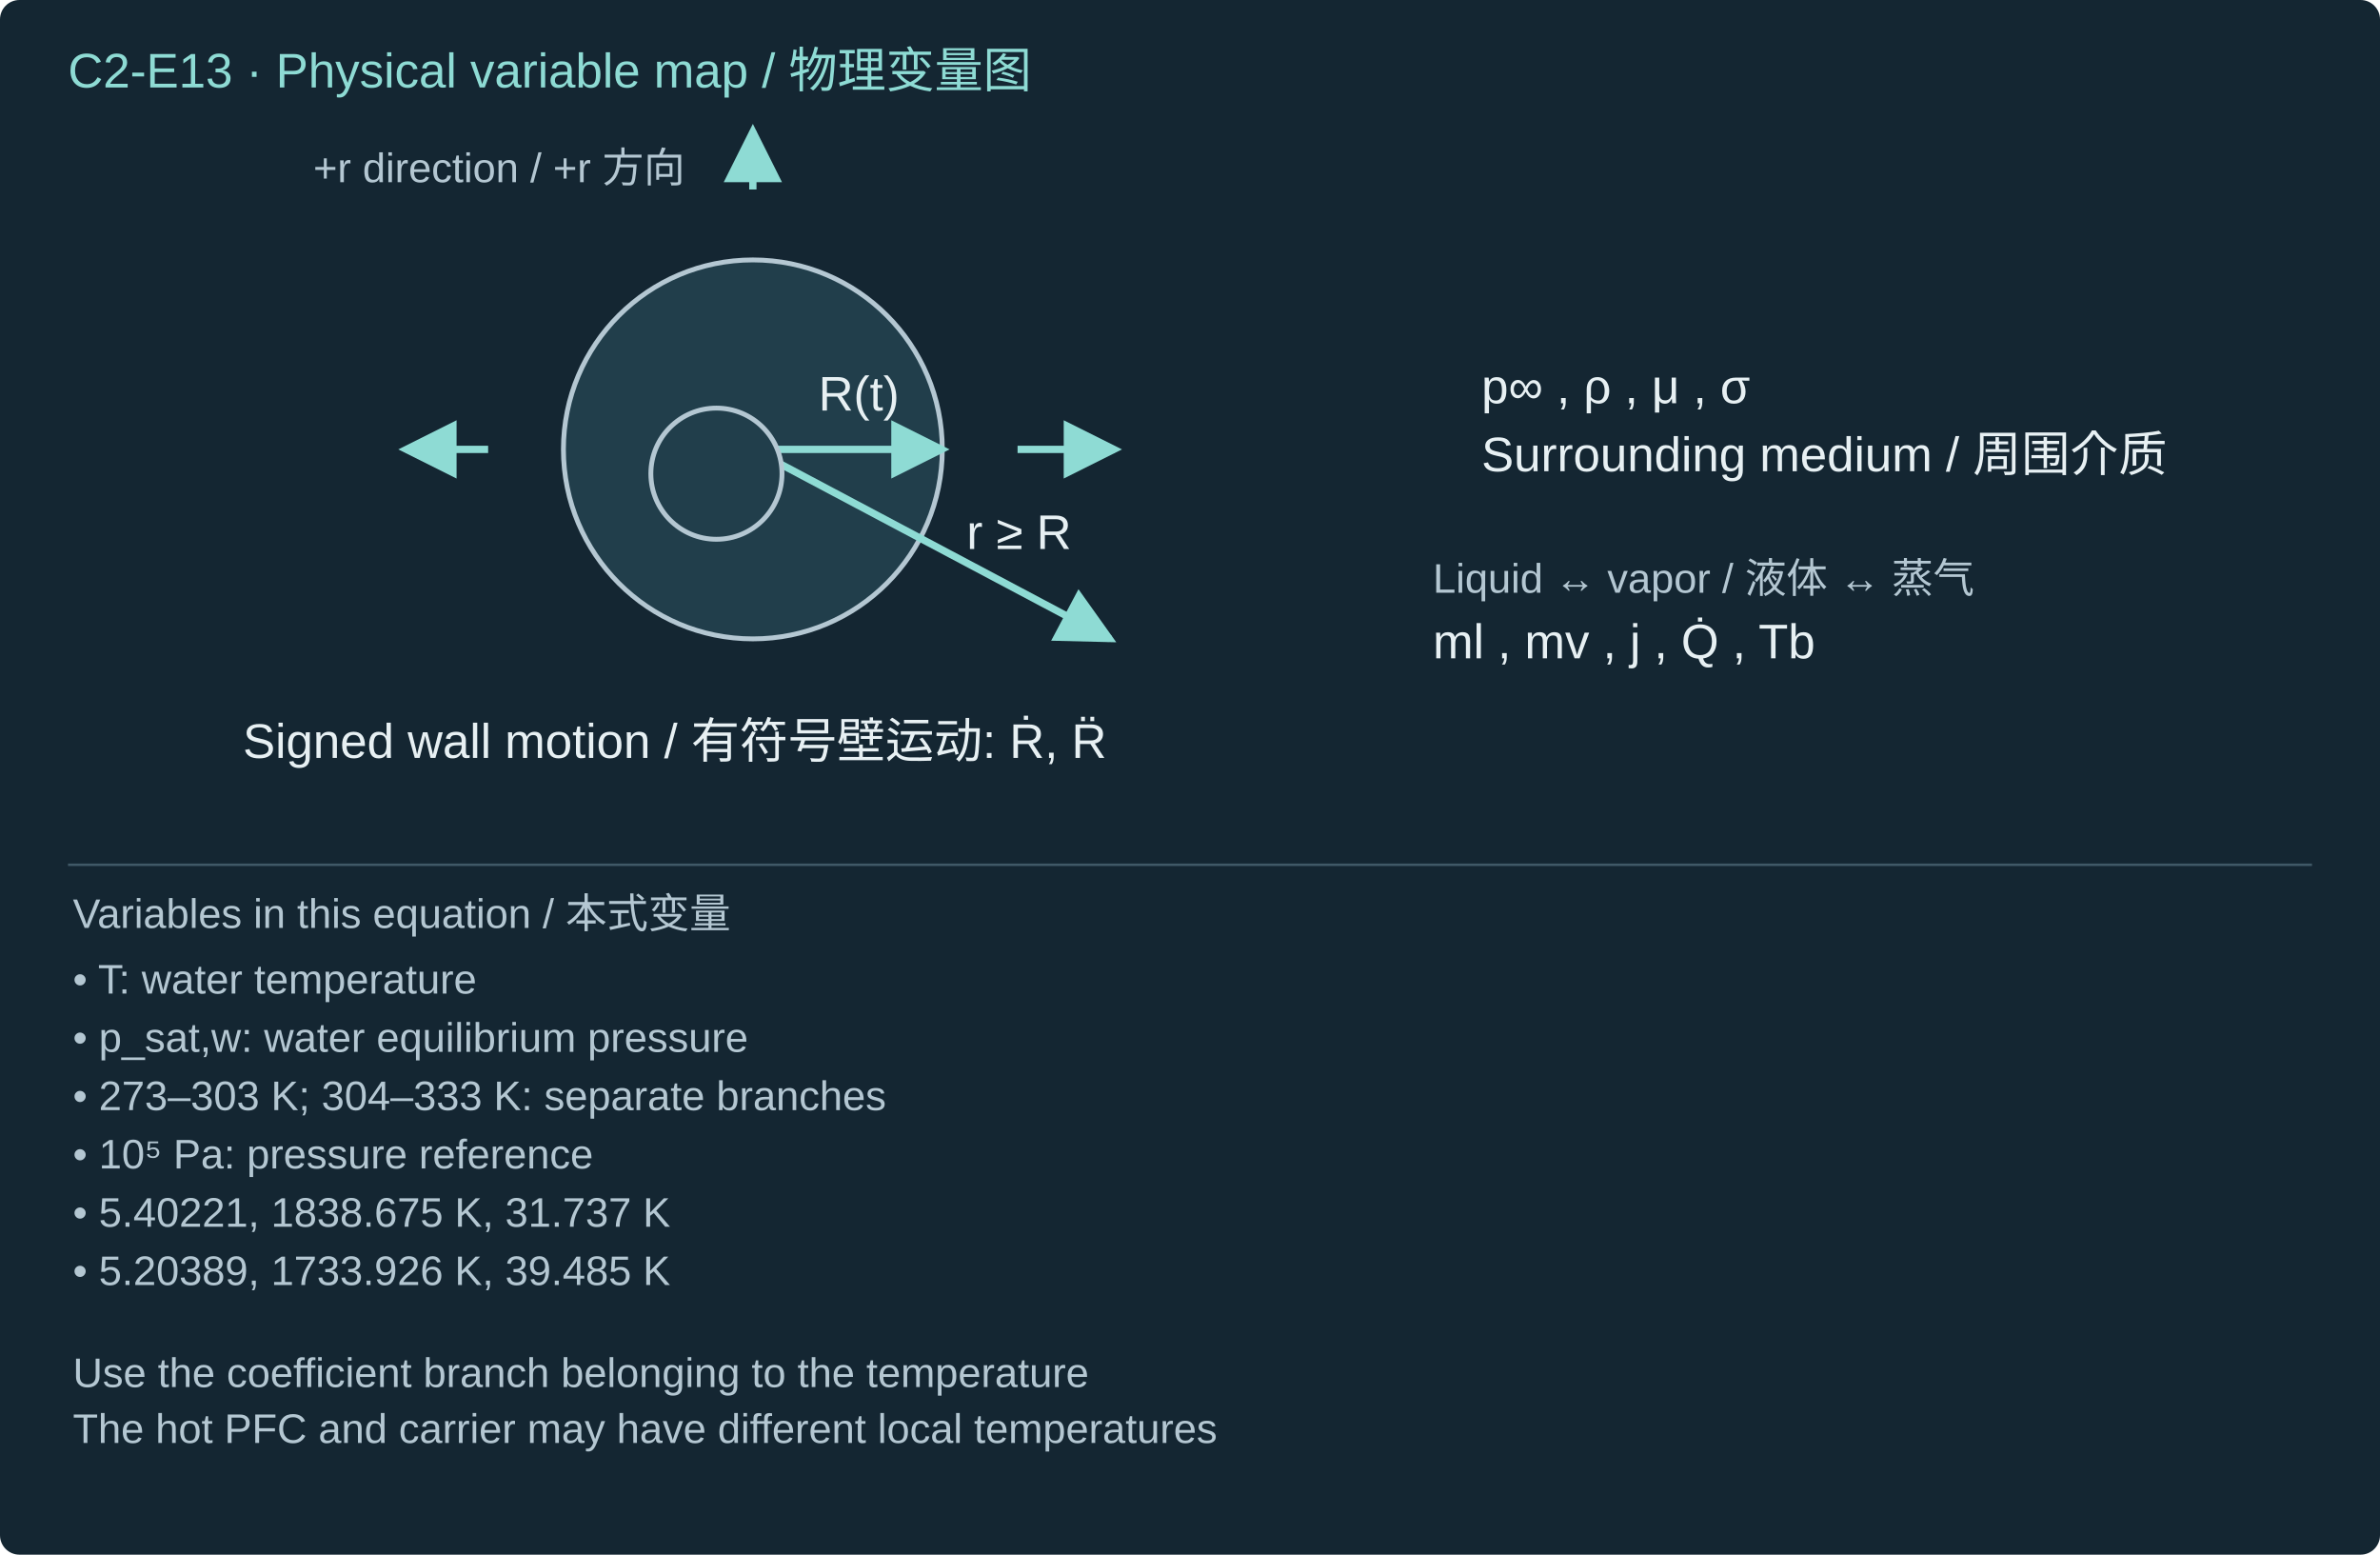
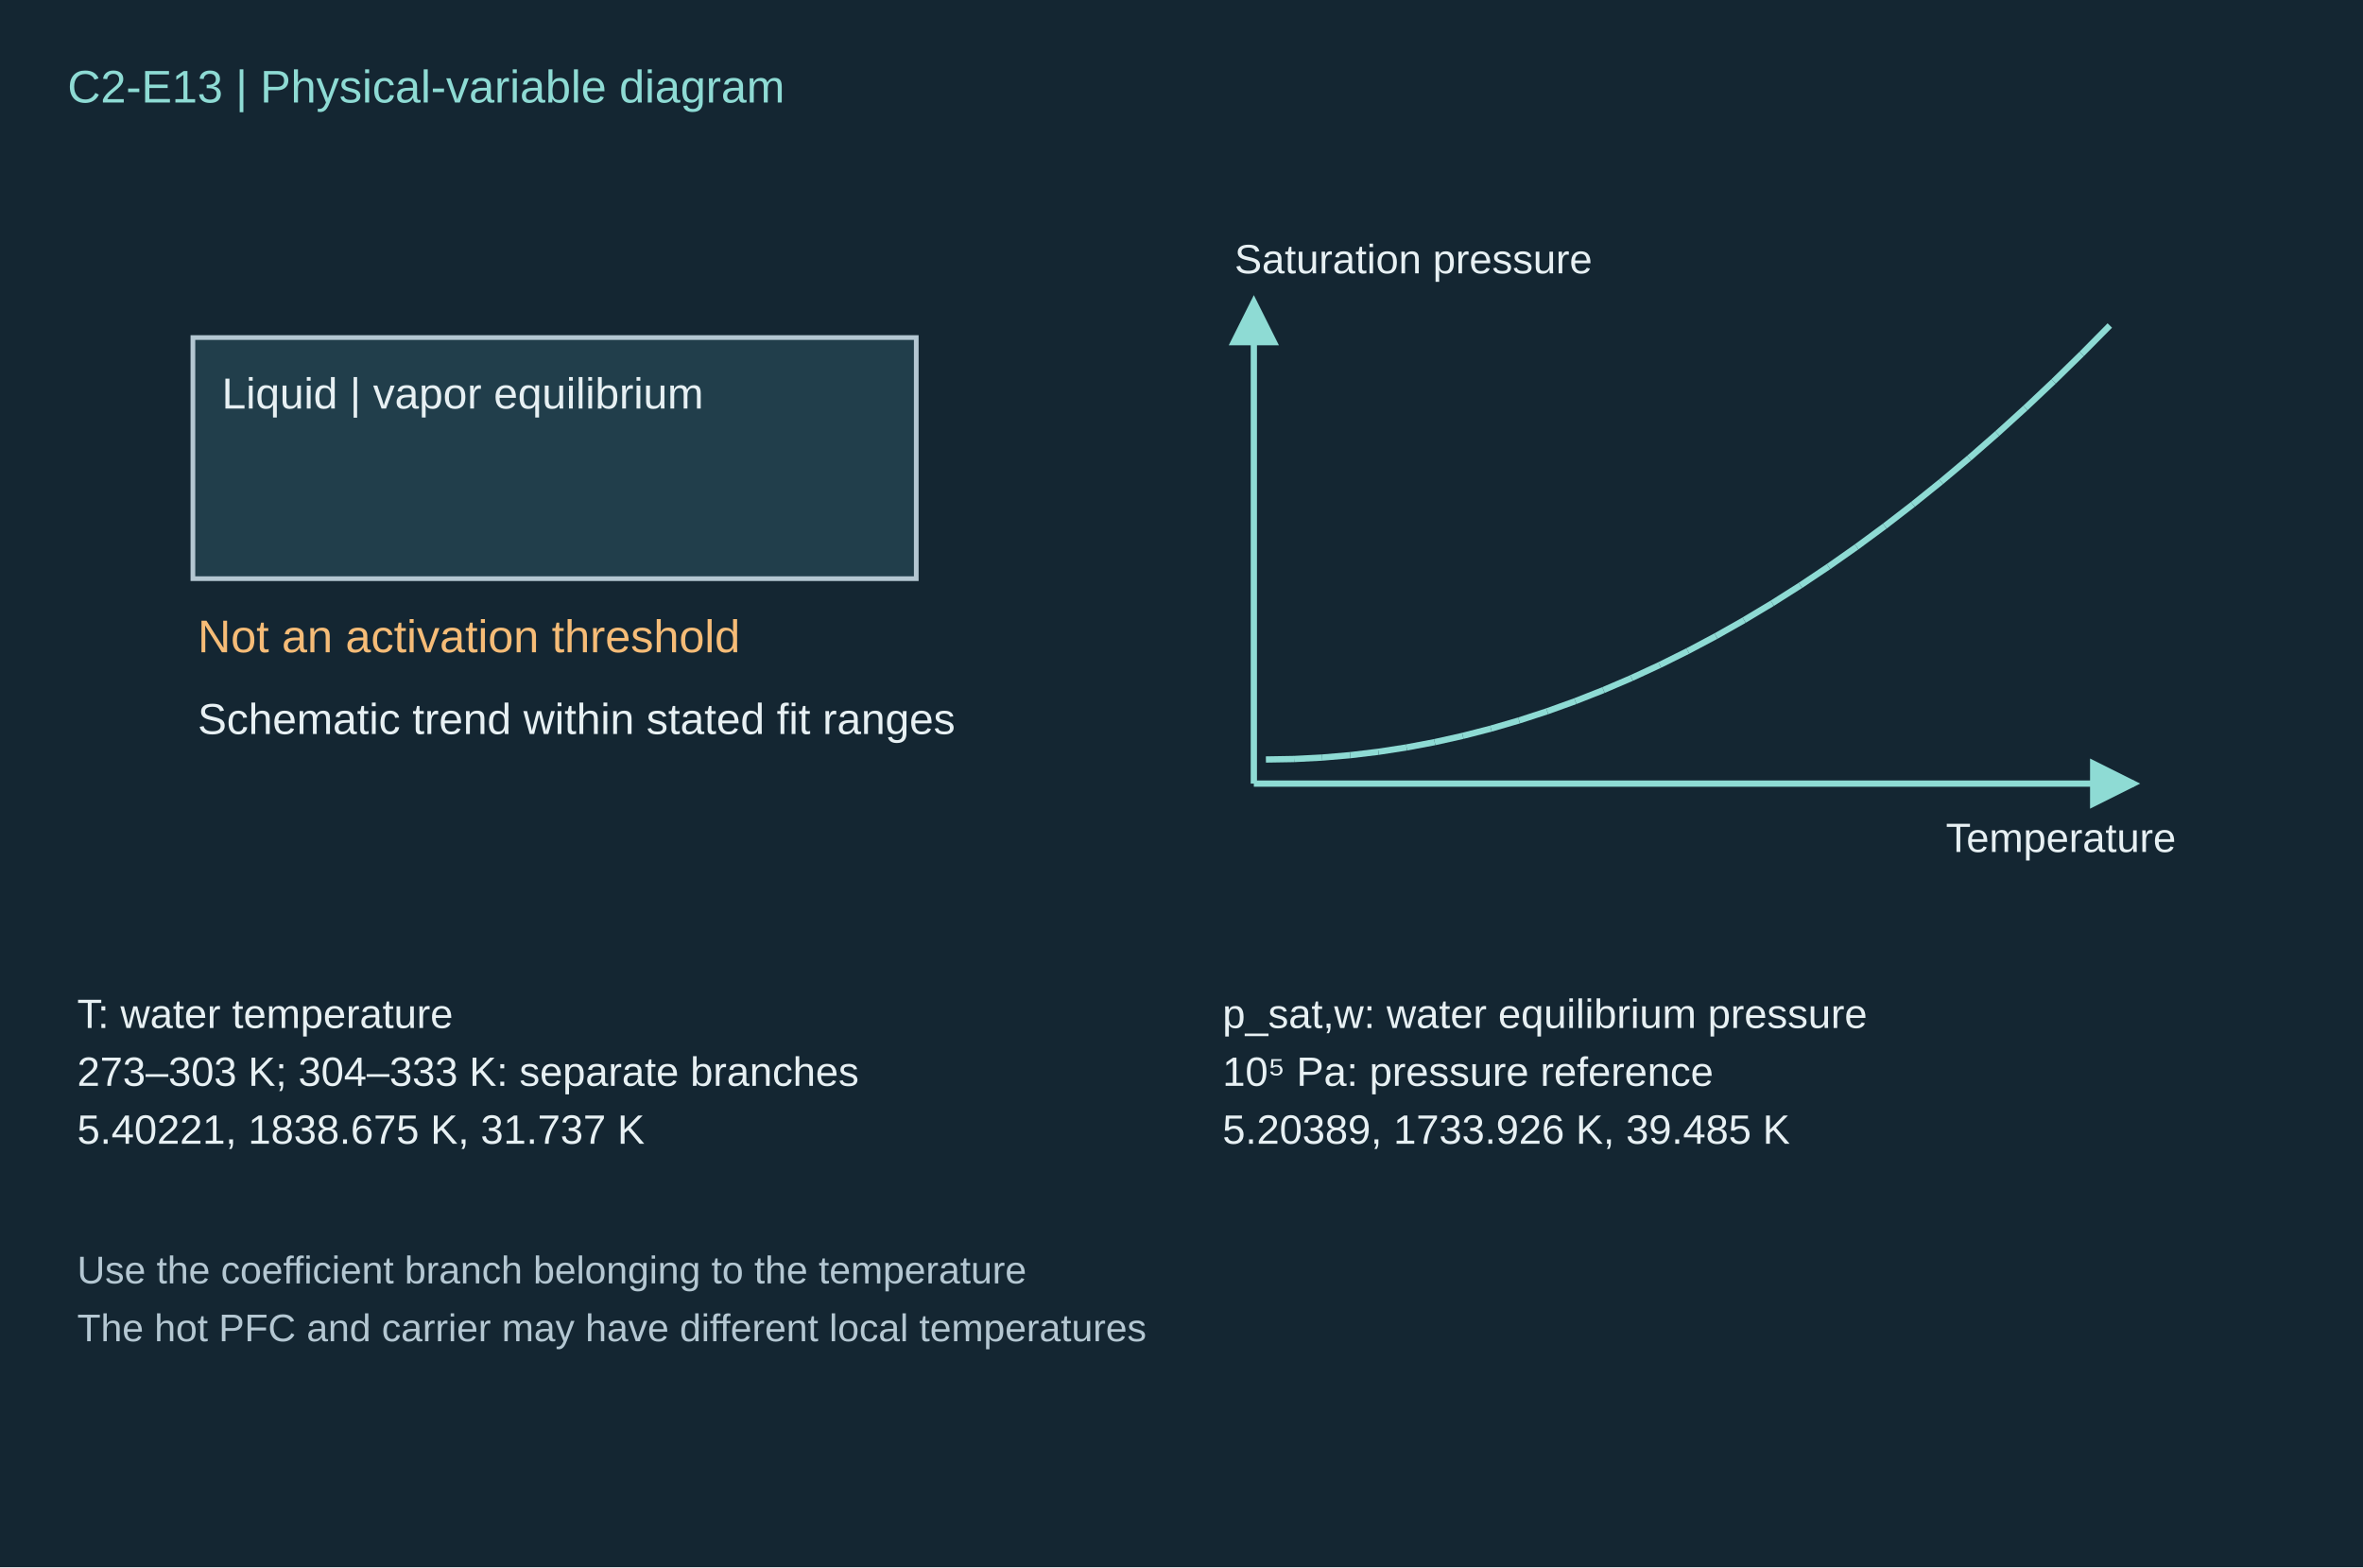
- <svg xmlns="http://www.w3.org/2000/svg" viewBox="0 0 980 640" role="img" aria-labelledby="title desc">
+ <svg xmlns="http://www.w3.org/2000/svg" viewBox="0 0 980 650" role="img">
  <defs>
-     <marker id="arrow" markerWidth="8" markerHeight="8" refX="7" refY="4" orient="auto-start-reverse">
-       <path d="M0 0 L8 4 L0 8Z" fill="#8edbd4" />
+     <marker id="arrow" markerWidth="8" markerHeight="8" refX="7" refY="4" orient="auto">
+       <path d="M0 0L8 4L0 8Z" fill="#8EDBD4" />
    </marker>
  </defs>
-   <rect width="980" height="640" rx="8" fill="#142632" />
-   <style>text{font-family:Arial,"Microsoft YaHei",sans-serif;fill:#e7f0f3;font-size:20px}.muted{fill:#b4c7d2;font-size:17px}.accent{fill:#8edbd4}.line{fill:none;stroke:#8edbd4;stroke-width:3}.thin{fill:none;stroke:#b4c7d2;stroke-width:2}.arrow{fill:none;stroke:#8edbd4;stroke-width:3;marker-end:url(#arrow)}.area{fill:#213e4b;stroke:#b4c7d2;stroke-width:2}</style>
-   <text x="28" y="36" class="accent">C2-E13 · Physical variable map / 物理变量图</text>
-   <circle cx="310" cy="185" r="78" class="area" />
-   <path d="M310 185 H388" class="arrow" />
-   <text x="337" y="169" class="">R(t)</text>
-   <path d="M310 185 L457 263" class="arrow" />
-   <text x="398" y="226" class="">r ≥ R</text>
-   <text x="277" y="193" class="">pb</text>
-   <text x="610" y="166" class="">p∞ , ρ , μ , σ</text>
-   <text x="610" y="194" class="">Surrounding medium / 周围介质</text>
-   <path d="M310 78 L310 54" class="arrow" />
-   <path d="M201 185 L167 185" class="arrow" />
-   <path d="M419 185 L459 185" class="arrow" />
-   <text x="100" y="312" class="">Signed wall motion / 有符号壁运动: Ṙ, R̈</text>
-   <text x="129" y="75" class="muted">+r direction / +r 方向</text>
-   <circle cx="295" cy="195" r="27" class="area" />
-   <text x="590" y="244" class="muted">Liquid ↔ vapor / 液体 ↔ 蒸气</text>
-   <text x="590" y="271" class="">ml , mv , j , Q̇ , Tb</text>
-   <path d="M28 356 H952" stroke="#405967" />
-   <text x="30" y="382" class="muted">Variables in this equation / 本式变量</text>
-   <text x="30" y="409" class="muted">• T: water temperature</text>
-   <text x="30" y="433" class="muted">• p_sat,w: water equilibrium pressure</text>
-   <text x="30" y="457" class="muted">• 273–303 K; 304–333 K: separate branches</text>
-   <text x="30" y="481" class="muted">• 10⁵ Pa: pressure reference</text>
-   <text x="30" y="505" class="muted">• 5.40221, 1838.675 K, 31.737 K</text>
-   <text x="30" y="529" class="muted">• 5.20389, 1733.926 K, 39.485 K</text>
-   <text x="30" y="571" class="muted">Use the coefficient branch belonging to the temperature</text>
-   <text x="30" y="594" class="muted">The hot PFC and carrier may have different local temperatures</text>
+   <rect width="980" height="650" fill="#142632" />
+   <text x="28" y="42.52" font-family="Arial,sans-serif" font-size="19" fill="#8EDBD4">C2-E13 | Physical-variable diagram</text>
+   <rect x="80" y="140" width="300" height="100" fill="#213E4B" stroke="#B4C7D2" stroke-width="1.95" />
+   <text x="92" y="169.44" font-family="Arial,sans-serif" font-size="18" fill="#E7F0F3">Liquid | vapor equilibrium</text>
+   <line x1="520" y1="325" x2="885" y2="325" fill="none" stroke="#8EDBD4" stroke-width="2.6" marker-end="url(#arrow)" />
+   <line x1="520" y1="325" x2="520" y2="125" fill="none" stroke="#8EDBD4" stroke-width="2.6" marker-end="url(#arrow)" />
+   <text x="807" y="353.36" font-family="Arial,sans-serif" font-size="17" fill="#E7F0F3">Temperature</text>
+   <text x="512" y="113.36" font-family="Arial,sans-serif" font-size="17" fill="#E7F0F3">Saturation pressure</text>
+   <line x1="525" y1="315" x2="536.667" y2="314.8" fill="none" stroke="#8EDBD4" stroke-width="2.6" />
+   <line x1="536.667" y1="314.8" x2="548.333" y2="314.2" fill="none" stroke="#8EDBD4" stroke-width="2.6" />
+   <line x1="548.333" y1="314.2" x2="560" y2="313.2" fill="none" stroke="#8EDBD4" stroke-width="2.6" />
+   <line x1="560" y1="313.2" x2="571.667" y2="311.8" fill="none" stroke="#8EDBD4" stroke-width="2.6" />
+   <line x1="571.667" y1="311.8" x2="583.333" y2="310" fill="none" stroke="#8EDBD4" stroke-width="2.6" />
+   <line x1="583.333" y1="310" x2="595" y2="307.8" fill="none" stroke="#8EDBD4" stroke-width="2.6" />
+   <line x1="595" y1="307.8" x2="606.667" y2="305.2" fill="none" stroke="#8EDBD4" stroke-width="2.6" />
+   <line x1="606.667" y1="305.2" x2="618.333" y2="302.2" fill="none" stroke="#8EDBD4" stroke-width="2.6" />
+   <line x1="618.333" y1="302.2" x2="630" y2="298.8" fill="none" stroke="#8EDBD4" stroke-width="2.6" />
+   <line x1="630" y1="298.8" x2="641.667" y2="295" fill="none" stroke="#8EDBD4" stroke-width="2.6" />
+   <line x1="641.667" y1="295" x2="653.333" y2="290.8" fill="none" stroke="#8EDBD4" stroke-width="2.6" />
+   <line x1="653.333" y1="290.8" x2="665" y2="286.2" fill="none" stroke="#8EDBD4" stroke-width="2.6" />
+   <line x1="665" y1="286.2" x2="676.667" y2="281.2" fill="none" stroke="#8EDBD4" stroke-width="2.6" />
+   <line x1="676.667" y1="281.2" x2="688.333" y2="275.8" fill="none" stroke="#8EDBD4" stroke-width="2.6" />
+   <line x1="688.333" y1="275.8" x2="700" y2="270" fill="none" stroke="#8EDBD4" stroke-width="2.6" />
+   <line x1="700" y1="270" x2="711.667" y2="263.8" fill="none" stroke="#8EDBD4" stroke-width="2.6" />
+   <line x1="711.667" y1="263.8" x2="723.333" y2="257.2" fill="none" stroke="#8EDBD4" stroke-width="2.6" />
+   <line x1="723.333" y1="257.2" x2="735" y2="250.2" fill="none" stroke="#8EDBD4" stroke-width="2.6" />
+   <line x1="735" y1="250.2" x2="746.667" y2="242.8" fill="none" stroke="#8EDBD4" stroke-width="2.6" />
+   <line x1="746.667" y1="242.8" x2="758.333" y2="235" fill="none" stroke="#8EDBD4" stroke-width="2.6" />
+   <line x1="758.333" y1="235" x2="770" y2="226.8" fill="none" stroke="#8EDBD4" stroke-width="2.6" />
+   <line x1="770" y1="226.8" x2="781.667" y2="218.2" fill="none" stroke="#8EDBD4" stroke-width="2.6" />
+   <line x1="781.667" y1="218.2" x2="793.333" y2="209.2" fill="none" stroke="#8EDBD4" stroke-width="2.6" />
+   <line x1="793.333" y1="209.2" x2="805" y2="199.8" fill="none" stroke="#8EDBD4" stroke-width="2.6" />
+   <line x1="805" y1="199.8" x2="816.667" y2="190" fill="none" stroke="#8EDBD4" stroke-width="2.6" />
+   <line x1="816.667" y1="190" x2="828.333" y2="179.8" fill="none" stroke="#8EDBD4" stroke-width="2.6" />
+   <line x1="828.333" y1="179.8" x2="840" y2="169.2" fill="none" stroke="#8EDBD4" stroke-width="2.6" />
+   <line x1="840" y1="169.2" x2="851.667" y2="158.2" fill="none" stroke="#8EDBD4" stroke-width="2.6" />
+   <line x1="851.667" y1="158.2" x2="863.333" y2="146.8" fill="none" stroke="#8EDBD4" stroke-width="2.6" />
+   <line x1="863.333" y1="146.8" x2="875" y2="135" fill="none" stroke="#8EDBD4" stroke-width="2.6" />
+   <text x="82" y="304.44" font-family="Arial,sans-serif" font-size="18" fill="#E7F0F3">Schematic trend within stated fit ranges</text>
+   <text x="82" y="270.52" font-family="Arial,sans-serif" font-size="19" fill="#F6BC77">Not an activation threshold</text>
+   <text x="32" y="426.36" font-family="Arial,sans-serif" font-size="17" fill="#E7F0F3">T: water temperature</text>
+   <text x="32" y="450.36" font-family="Arial,sans-serif" font-size="17" fill="#E7F0F3">273–303 K; 304–333 K: separate branches</text>
+   <text x="32" y="474.36" font-family="Arial,sans-serif" font-size="17" fill="#E7F0F3">5.40221, 1838.675 K, 31.737 K</text>
+   <text x="507" y="426.36" font-family="Arial,sans-serif" font-size="17" fill="#E7F0F3">p_sat,w: water equilibrium pressure</text>
+   <text x="507" y="450.36" font-family="Arial,sans-serif" font-size="17" fill="#E7F0F3">10⁵ Pa: pressure reference</text>
+   <text x="507" y="474.36" font-family="Arial,sans-serif" font-size="17" fill="#E7F0F3">5.20389, 1733.926 K, 39.485 K</text>
+   <text x="32" y="532.28" font-family="Arial,sans-serif" font-size="16" fill="#B4C7D2">Use the coefficient branch belonging to the temperature</text>
+   <text x="32" y="556.28" font-family="Arial,sans-serif" font-size="16" fill="#B4C7D2">The hot PFC and carrier may have different local temperatures</text>
</svg>
